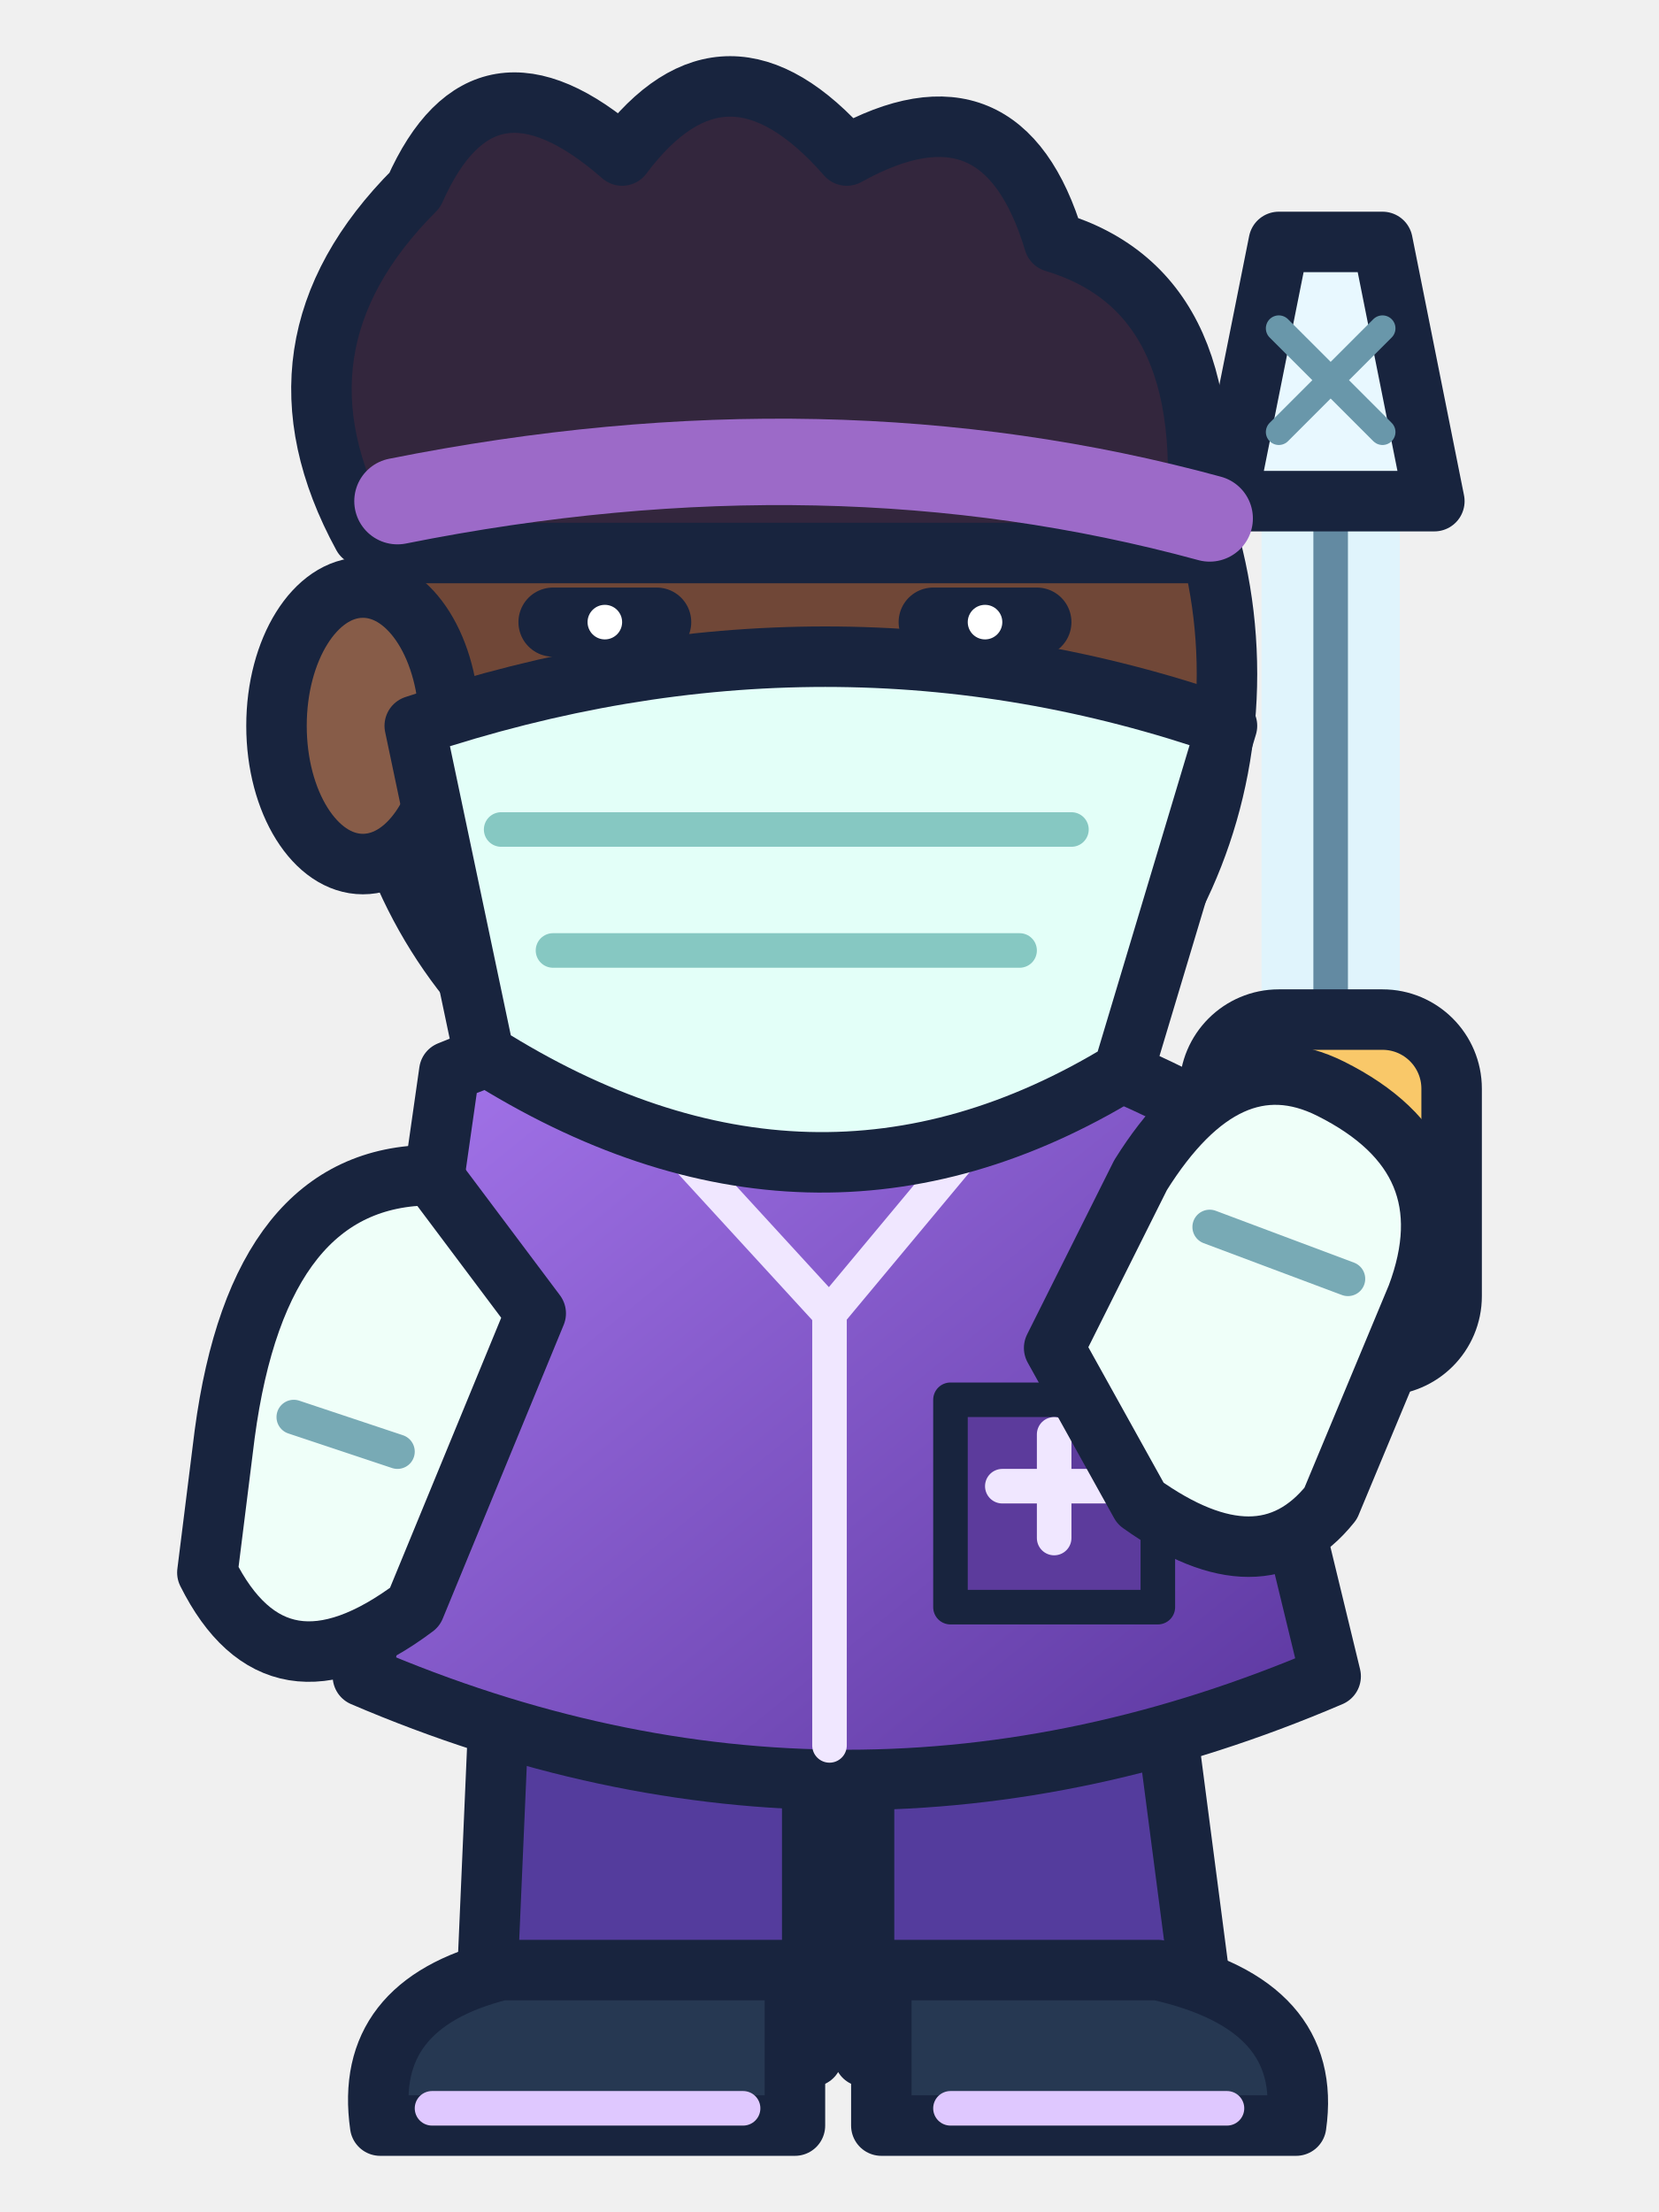
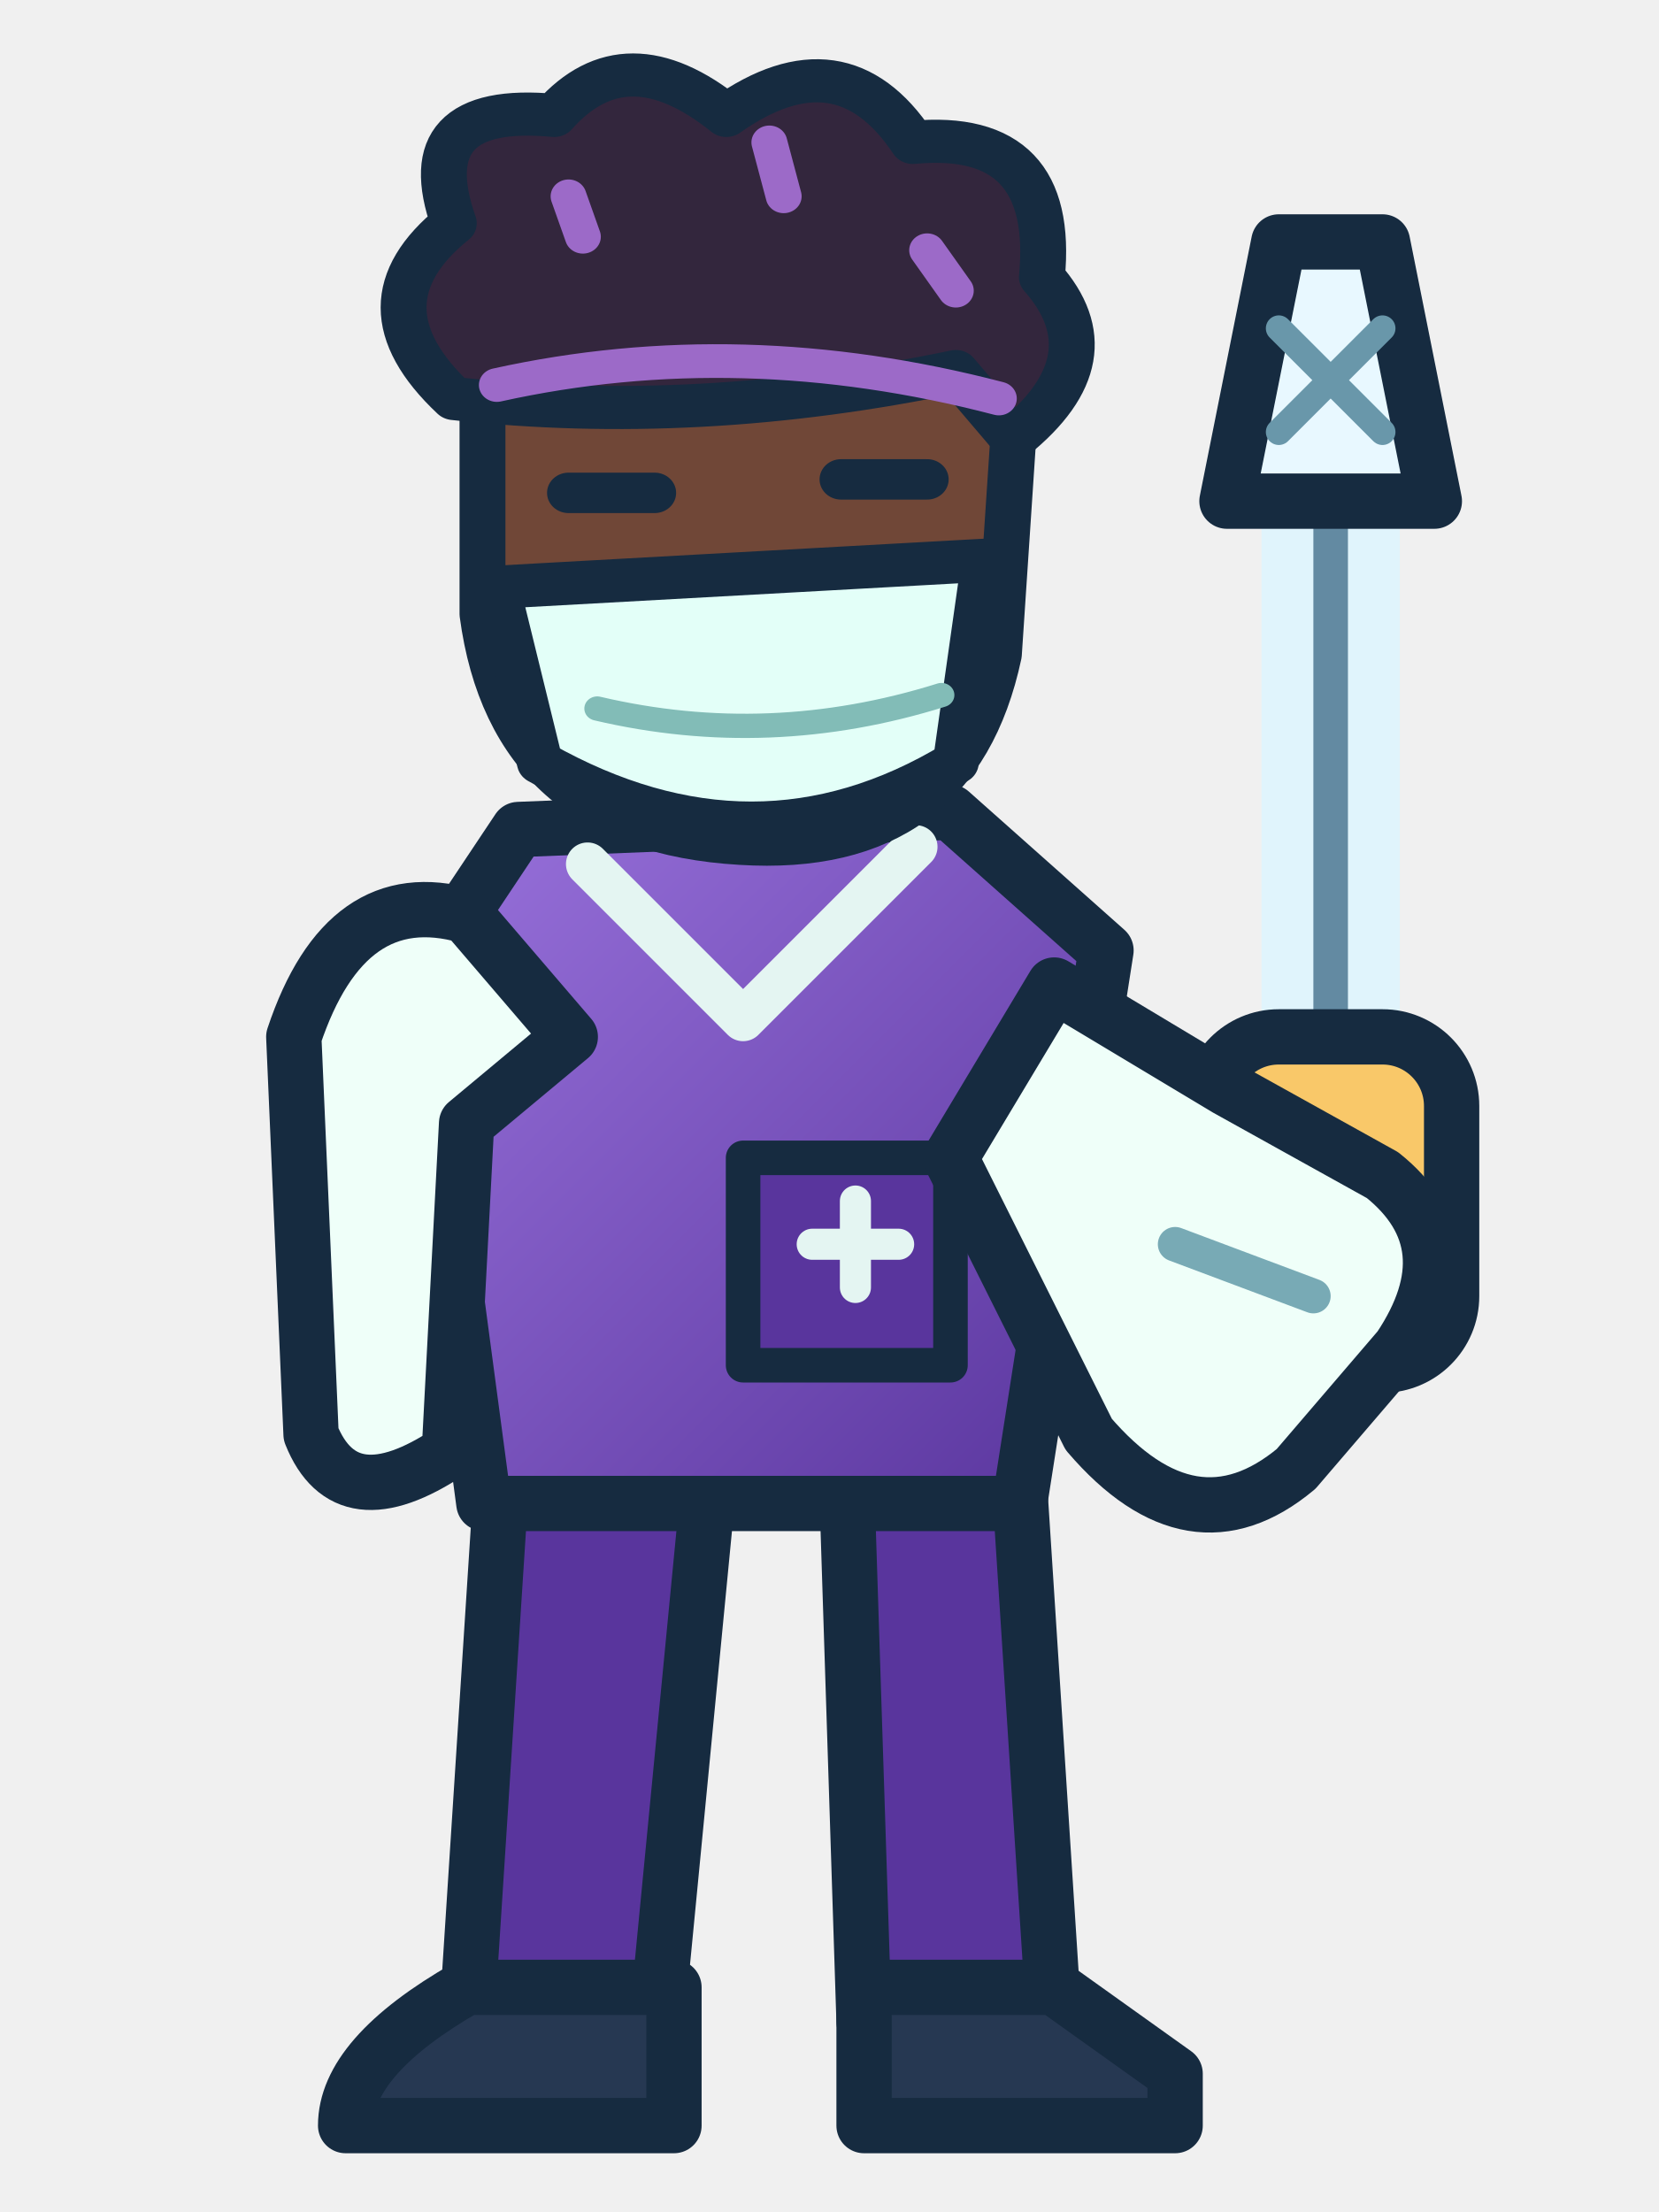
<svg xmlns="http://www.w3.org/2000/svg" width="96" height="128" viewBox="0 0 96 128" role="img" aria-labelledby="jules-title jules-desc">
  <defs>
-     <linearGradient id="jules-scrubs" x2="1" y2="1">
-       <stop stop-color="#a878ef" />
+     <linearGradient id="jules-scrubs" x1="0" y1="0" x2="1" y2="1">
+       <stop stop-color="#9972dc" />
      <stop offset="1" stop-color="#59359d" />
    </linearGradient>
  </defs>
-   <g stroke="#18243e" stroke-width="3.5" stroke-linejoin="round" stroke-linecap="round">
+   <g stroke="#162b40" stroke-width="3.2" stroke-linejoin="round" stroke-linecap="round">
    <g id="jules-legs">
-       <path d="M29 96h18v23H28zM50 96h17l3 23H50z" fill="#543c9d" />
-       <path d="M29 114h17v9H22q-1-7 7-9M51 114h16q9 2 8 9H51z" fill="#263852" />
-       <path d="M25 122h18m12 0h16" stroke="#dfc8ff" stroke-width="2" />
+       <path d="M29 86H41L38 117H27ZM49 86H59L61 117H50Z" fill="#59359d" />
+       <path d="M27 115H39V123H20Q20 119 27 115ZM50 115H61L68 120V123H50Z" fill="#263852" />
    </g>
    <g id="jules-torso">
-       <path d="M26 62Q48 53 69 64l8 33q-28 12-56 0z" fill="url(#jules-scrubs)" />
-       <path d="m37 64 11 12 10-12M48 76v25" fill="none" stroke="#f0e7ff" stroke-width="2" />
-       <path d="M55 81h12v12H55z" fill="#5c3b9c" stroke-width="2" />
-       <path d="M58 86h6m-3-3v6" stroke="#f0e7ff" stroke-width="2" />
+       <path d="M30 48L55 47L64 55L59 87H28L24 57Z" fill="url(#jules-scrubs)" />
+       <path d="M34 50L43 59L53 49" fill="none" stroke="#e4f5f2" stroke-width="2.5" />
+       <path d="M43 67H55V79H43Z" fill="#59359d" stroke-width="2" />
+       <path d="M47 72h5m-2.5-2.5v5" fill="none" stroke="#e4f5f2" stroke-width="1.8" />
    </g>
    <g id="jules-tool">
-       <path d="M77 65V29" stroke="#e0f4fc" stroke-width="8" />
-       <path d="M77 60V30" stroke="#638aa2" stroke-width="2" />
+       <path d="M77 69V29" stroke="#e0f4fc" stroke-width="8" />
+       <path d="M77 61V30" stroke="#638aa2" stroke-width="2" />
      <path d="M71 29h12l-3-15h-6z" fill="#e8f8ff" />
      <path d="m74 19 6 6m-6 0 6-6" stroke="#6997aa" stroke-width="1.5" />
-       <rect x="70" y="59" width="14" height="20" rx="4" fill="#f9c869" />
+       <rect x="70" y="60" width="14" height="19" rx="4" fill="#f9c869" />
    </g>
-     <g id="jules-hands" fill="#effff9">
-       <path d="M25 68q-10 0-12 15l-1 8q4 8 12 2l7-17z" />
-       <path d="M66 68q5-8 11-5 8 4 5 12l-5 12q-4 5-11 0l-5-9z" />
-       <path d="m17 82 6 2m47-13 8 3" stroke="#78aab5" stroke-width="2" />
+     <g id="jules-hands">
+       <path d="M27 53Q20 51 17 60L18 83Q20 88 26 84L27 65L33 60Z" fill="#effff9" />
+       <path d="M61 57L71 63L80 68Q85 72 81 78L75 85Q69 90 63 83L55 67Z" fill="#effff9" />
+       <path d="M68 72l8 3" stroke="#78aab5" stroke-width="2" />
    </g>
-     <g id="jules-head">
-       <ellipse cx="46" cy="39" rx="25" ry="27" fill="#704737" />
-       <ellipse cx="21" cy="42" rx="5" ry="8" fill="#875c48" />
-       <path d="M21 31q-6-11 3-20 4-9 12-2 6-8 13 0 9-5 12 5 10 3 8 18H23z" fill="#33263d" />
-       <path d="M23 29q25-5 47 1" fill="none" stroke="#9c6ac8" stroke-width="5" />
-       <path d="M24 42q24-8 47 0l-6 20q-18 11-37-1z" fill="#e3fff8" />
-       <path d="M29 48h33m-30 7h27" stroke="#86c8c2" stroke-width="2" />
-       <path d="M32 36h6m16 0h6" stroke-width="4" />
-       <circle cx="35" cy="36" r="1" fill="#fff" stroke="none" />
-       <circle cx="57" cy="36" r="1" fill="#fff" stroke="none" />
+     <g id="jules-head" transform="translate(8 2) scale(.83 .78)">
+       <path d="M24 24Q26 9 44 11Q61 12 61 30L60 46Q57 61 42 60Q26 59 24 43Z" fill="#704737" />
+       <path d="M22 27Q15 20 22 14Q19 5 29 6Q34 0 41 6Q49 0 54 8Q64 7 63 18Q68 24 61 30L57 25Q39 29 22 27Z" fill="#33263d" />
+       <path d="M25 26Q42 22 60 27M30 12l1 3m13-7 1 4m10 4 2 3" fill="none" stroke="#9c6ac8" stroke-width="2.5" />
+       <path d="M25 41L59 39L57 54Q43 63 28 54Z" fill="#e3fff8" />
+       <path d="M32 50Q44 53 56 49" fill="none" stroke="#82bcb7" stroke-width="1.8" />
+       <path d="M30 34h6m13-1h6" fill="none" stroke-width="3" />
    </g>
  </g>
</svg>
